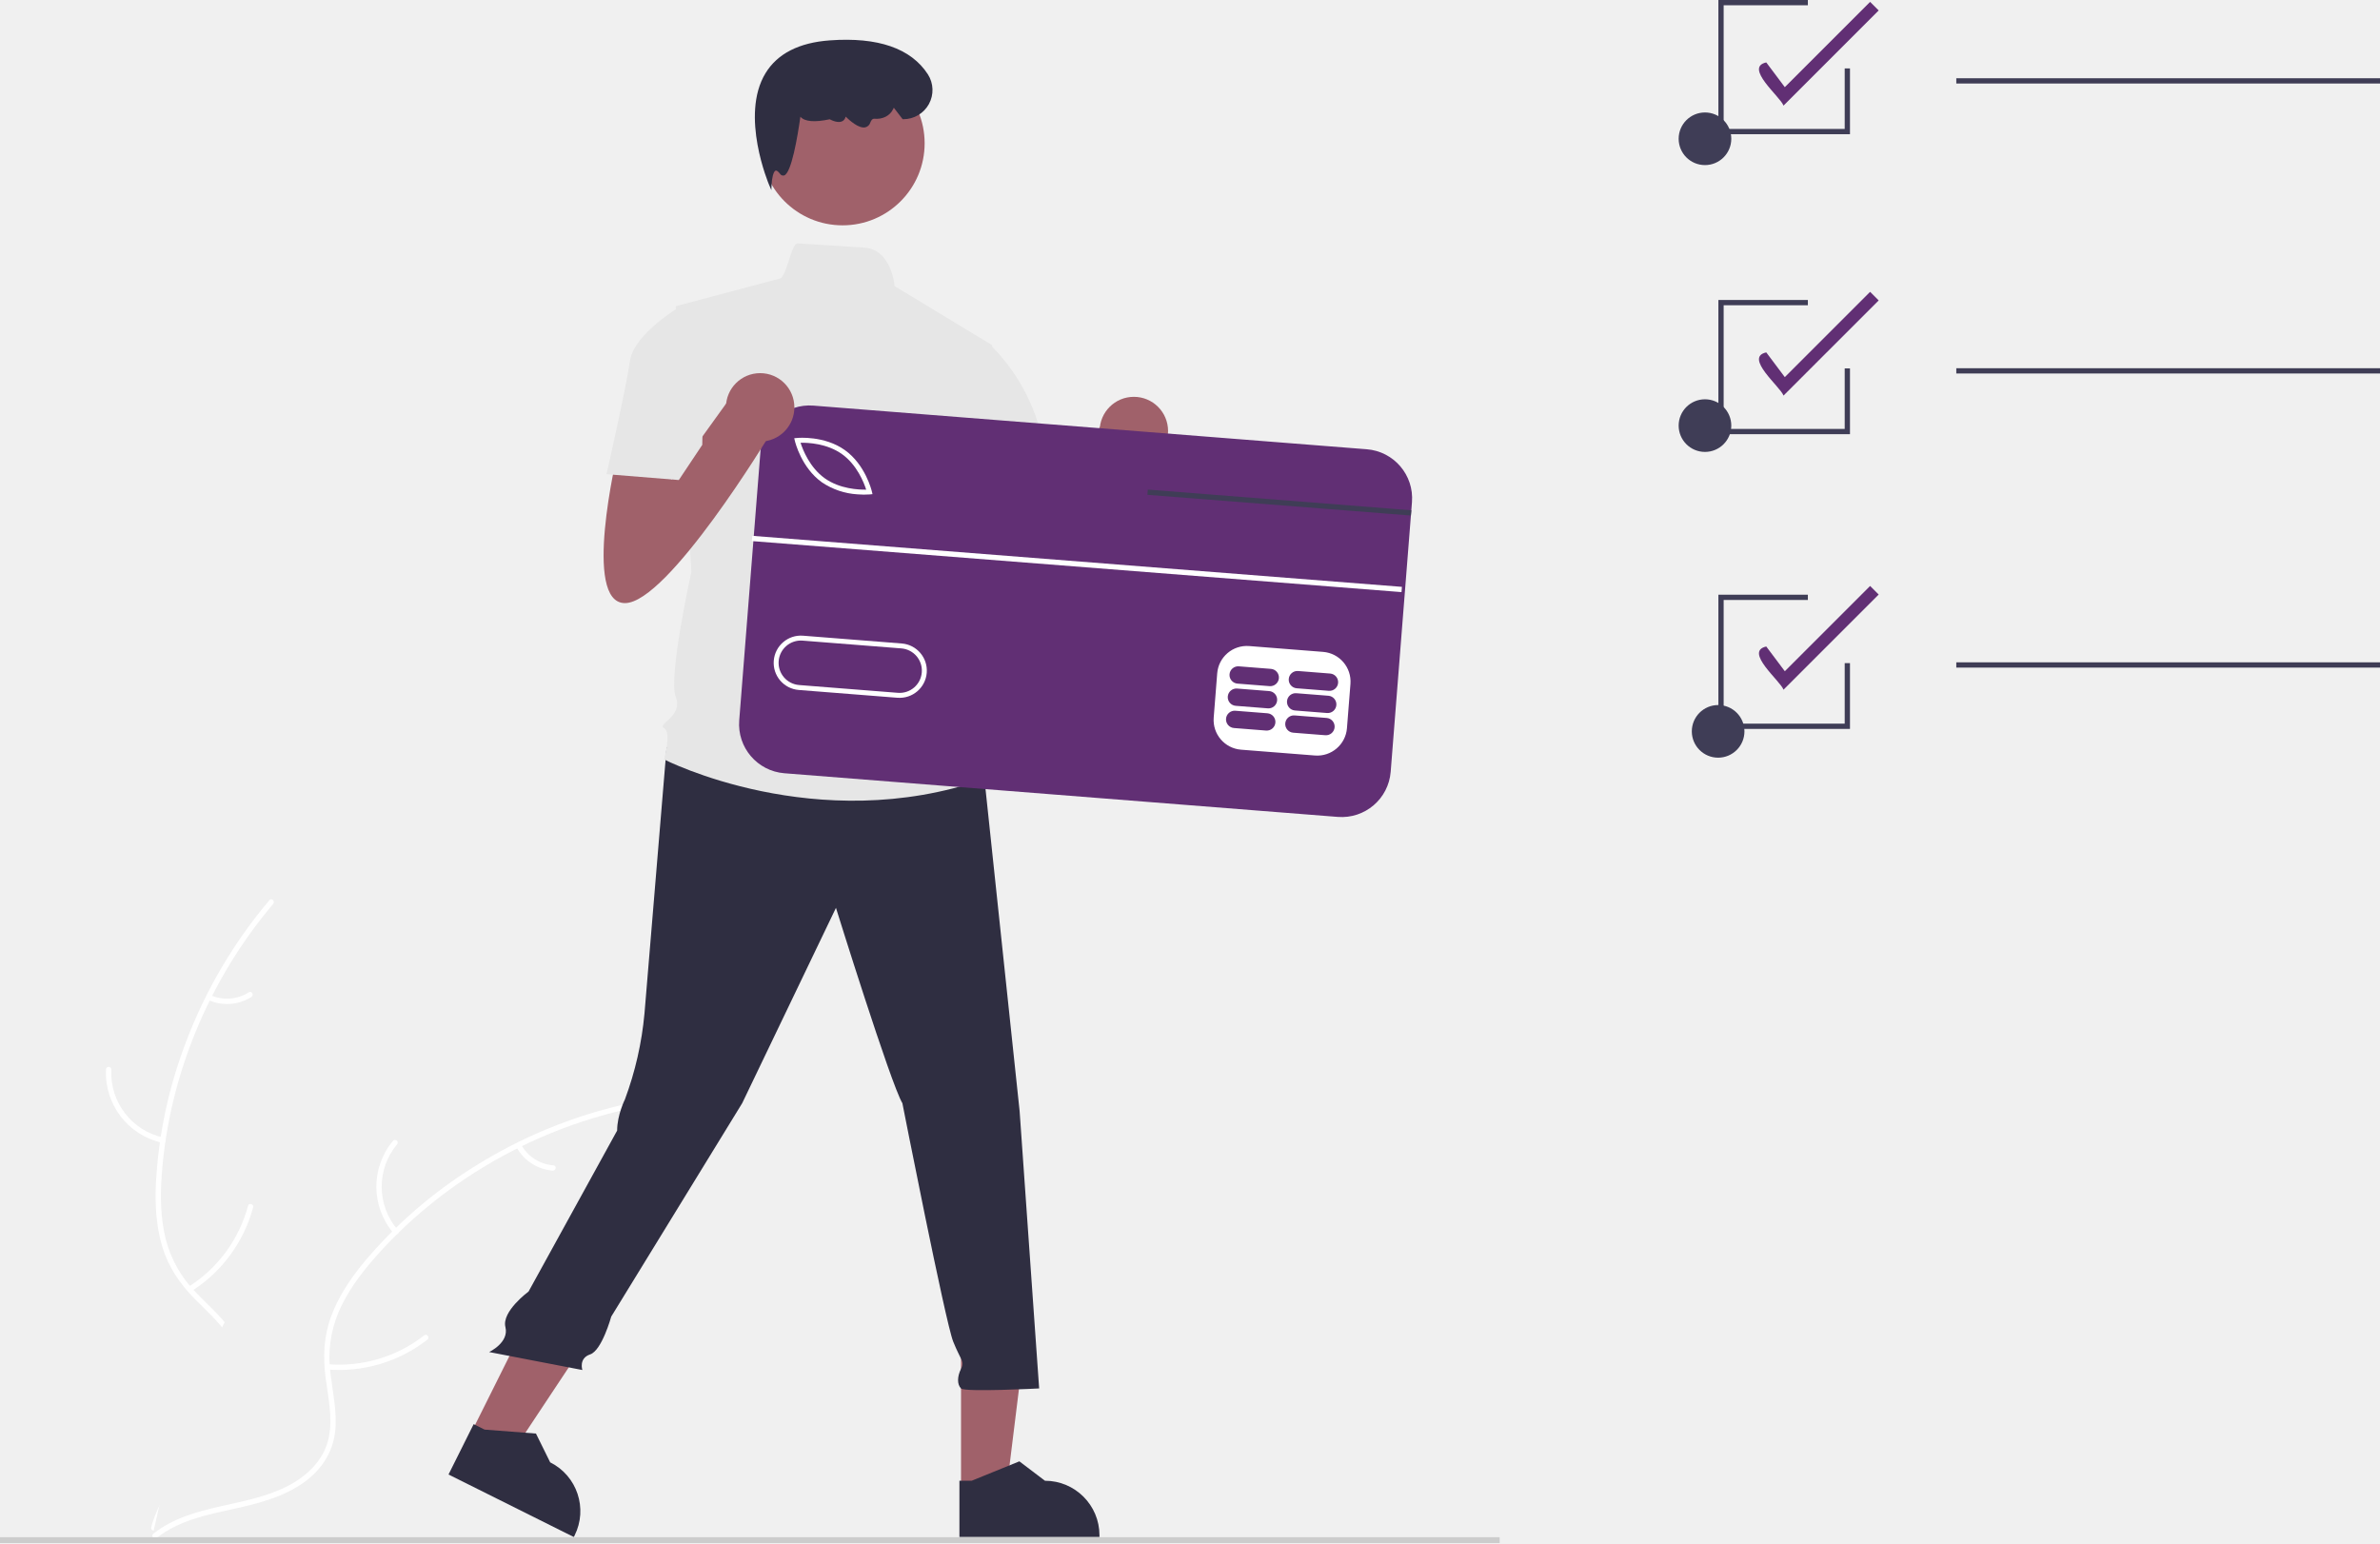
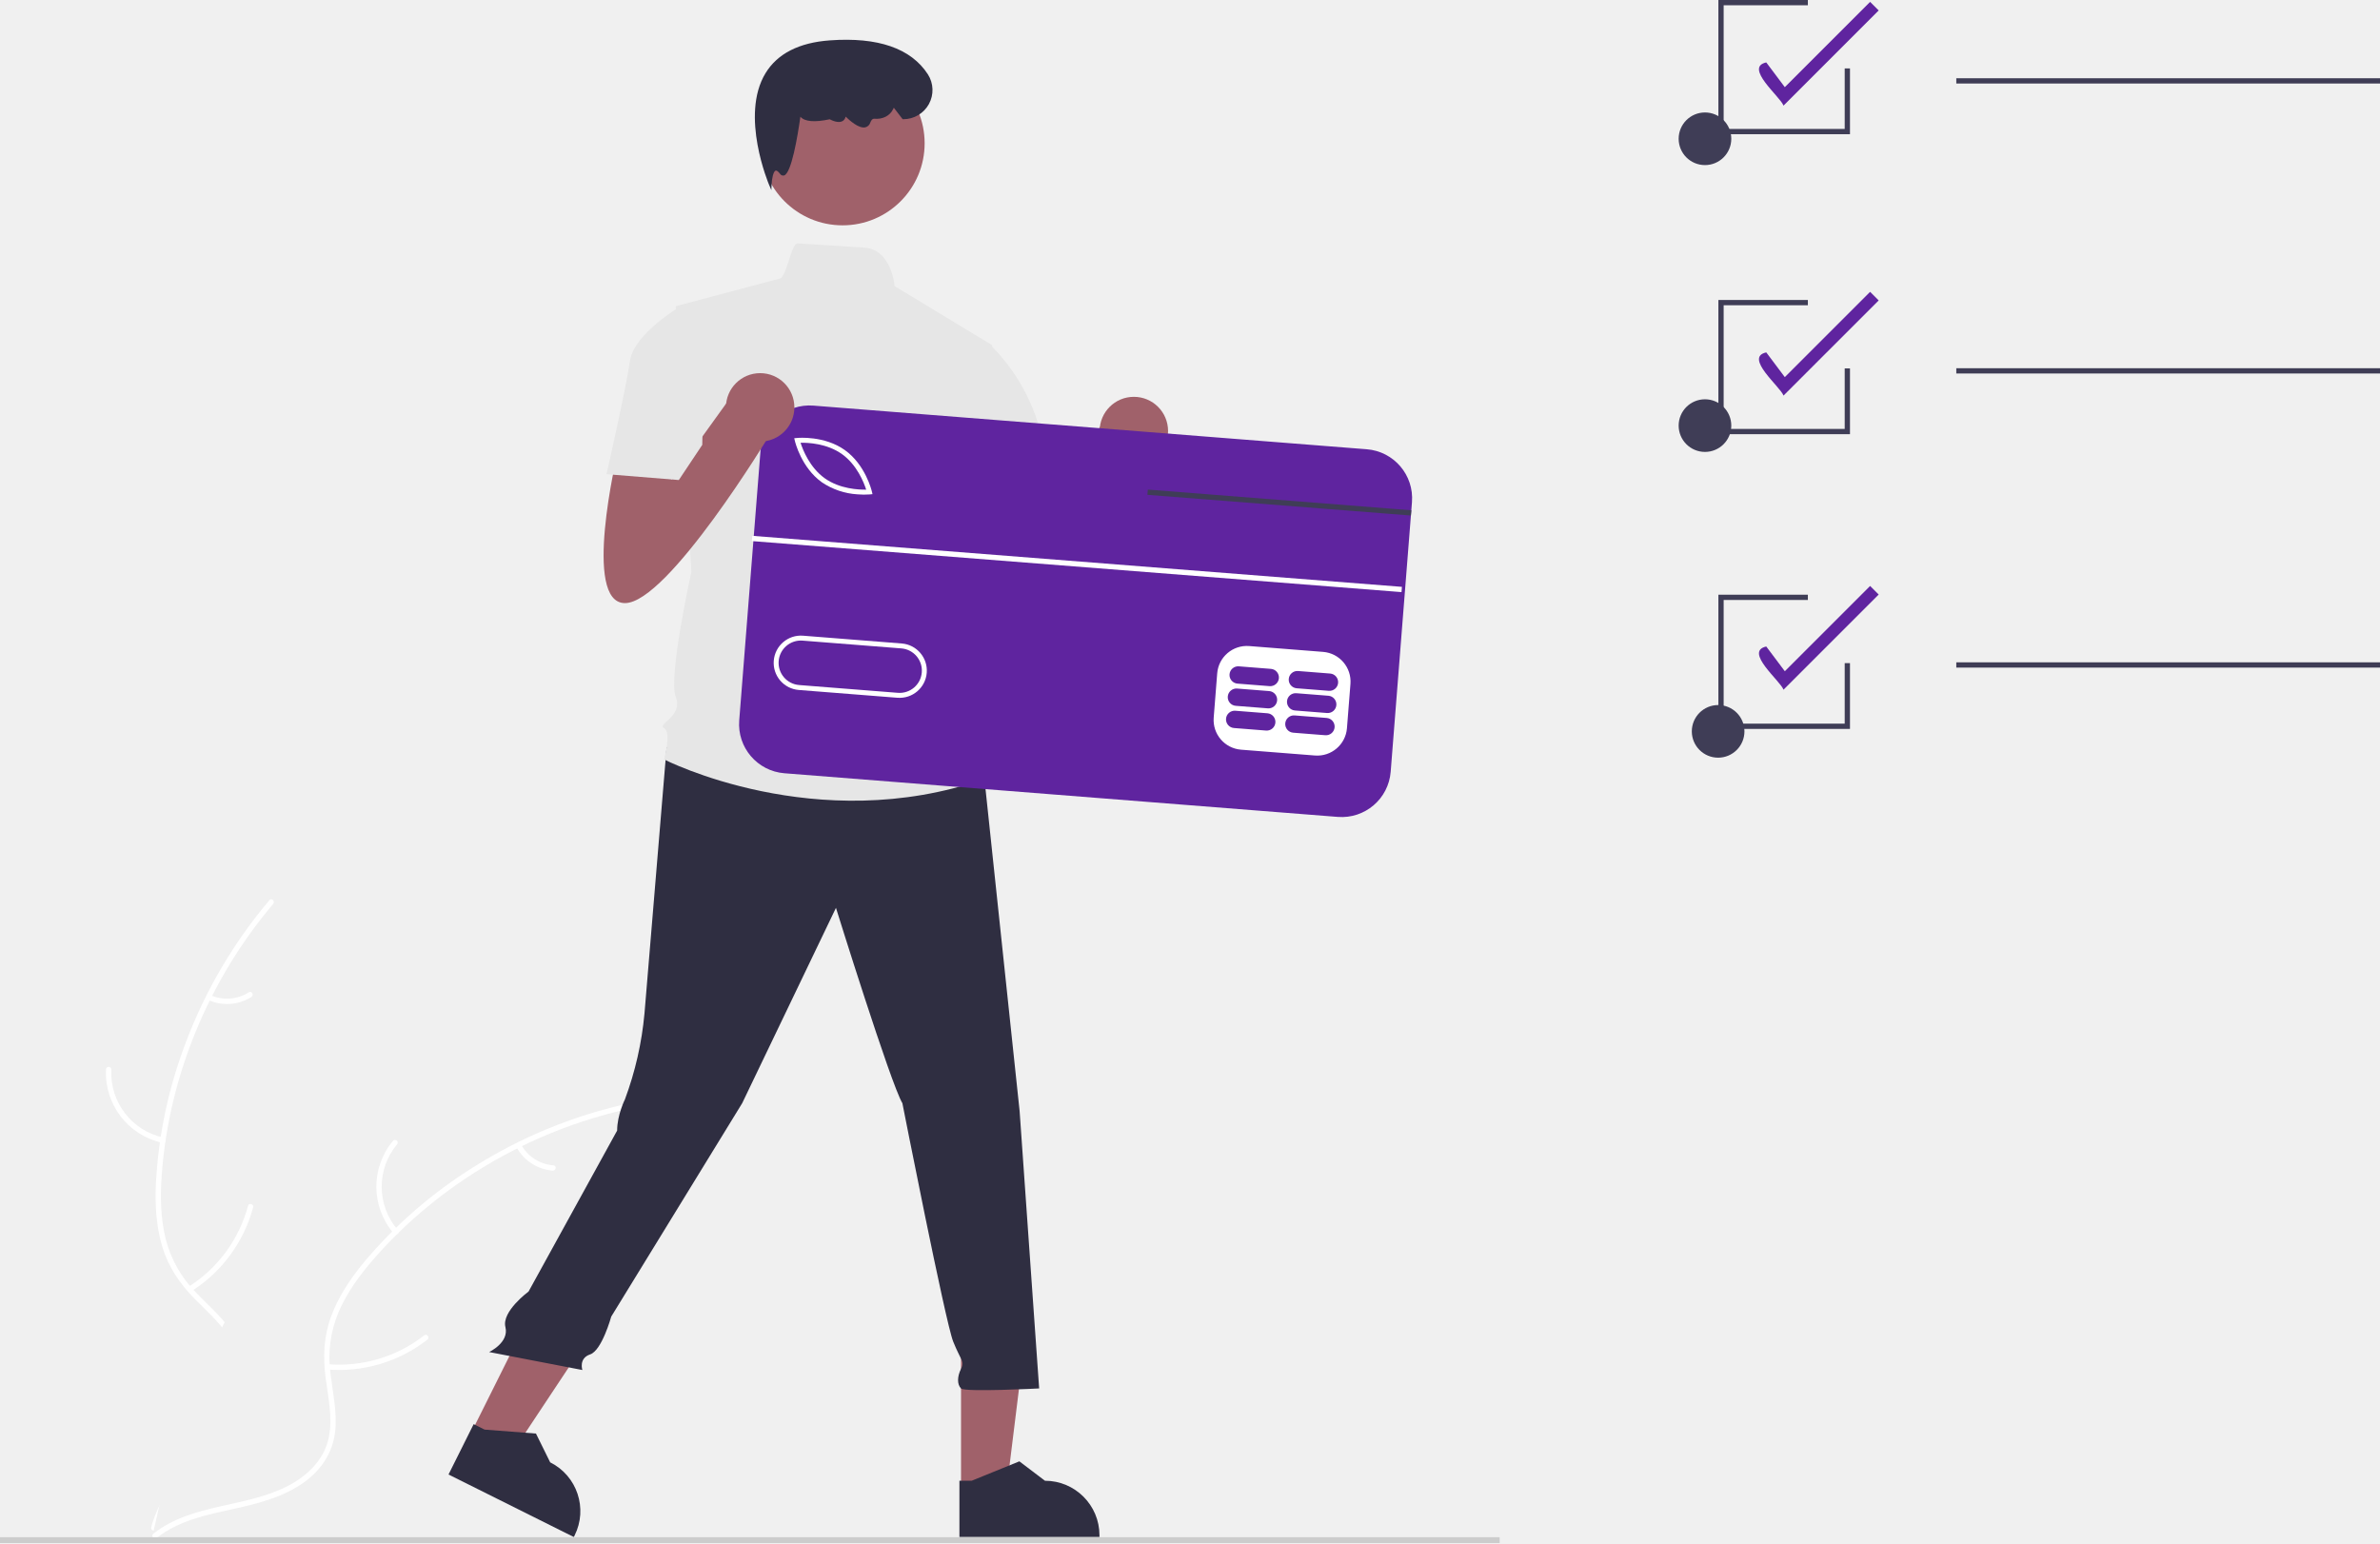
<svg xmlns="http://www.w3.org/2000/svg" id="bd2ba1ec-e736-43dc-bb00-e60daf8e81b7" data-name="Layer 1" width="904.362" height="586.406" viewBox="0 0 904.362 586.406">
  <path d="M176.481,606.861c4.482-45.747,31.57-91.412,74.671-107.385a211.783,211.783,0,0,0,3.8,145.354c7.154,17.901,16.974,37.067,11.164,55.449-3.615,11.437-12.957,20.359-23.51,26.061-10.554,5.702-22.356,8.596-34.01,11.434l-2.257,1.968C186.637,698.212,172,652.608,176.481,606.861Z" transform="translate(-147.8192 -156.7972)" fill="#f0f0f0" />
  <path d="M251.607,500.327c-24.335,28.724-39.652,65.407-42.33,103.015-.579,8.131-.459,16.429,1.523,24.376a44.709,44.709,0,0,0,11.656,20.44c5.154,5.374,11.048,10.274,14.805,16.808,3.961,6.886,4.313,14.819,1.919,22.306-2.928,9.16-8.974,16.722-15.142,23.912-6.849,7.983-14.09,16.165-16.818,26.582-.331,1.262-2.27.675-1.94-.585,4.747-18.124,21.942-28.797,29.847-45.215,3.689-7.661,5.091-16.481,1.24-24.366-3.367-6.895-9.441-11.954-14.706-17.35-5.529-5.666-9.818-11.929-12.142-19.561-2.378-7.807-2.823-16.118-2.454-24.228a175.619,175.619,0,0,1,11.431-53.685,184.227,184.227,0,0,1,31.732-53.932c.841-.992,2.215.498,1.38,1.484Z" transform="translate(-147.8192 -156.7972)" fill="#fff" />
  <path d="M209.502,591.072a27.158,27.158,0,0,1-21.407-27.901,1.014,1.014,0,0,1,2.026.048,25.148,25.148,0,0,0,19.966,25.913c1.276.268.684,2.206-.585,1.94Z" transform="translate(-147.8192 -156.7972)" fill="#fff" />
  <path d="M219.483,645.778a52.346,52.346,0,0,0,22.582-30.746c.335-1.261,2.274-.675,1.94.585a54.447,54.447,0,0,1-23.563,31.946c-1.106.695-2.058-1.093-.958-1.785Z" transform="translate(-147.8192 -156.7972)" fill="#fff" />
  <path d="M227.849,534.99a15.373,15.373,0,0,0,14.544-1.119c1.096-.709,2.047,1.081.958,1.785a17.227,17.227,0,0,1-16.087,1.274,1.047,1.047,0,0,1-.677-1.262,1.018,1.018,0,0,1,1.262-.677Z" transform="translate(-147.8192 -156.7972)" fill="#fff" />
  <path d="M385.833,577.466c-.672.462-1.344.924-2.016,1.404a202.453,202.453,0,0,0-25.35,20.878c-.618.581-1.235,1.178-1.835,1.775a213.431,213.431,0,0,0-44.683,64.638,207.267,207.267,0,0,0-10.584,29.66c-3.826,14.005-6.859,29.495-14.853,41.077a35.558,35.558,0,0,1-2.68,3.491L208.915,742.342c-.172-.081-.345-.145-.519-.226l-2.988.215c.106-.533.228-1.083.335-1.616.06-.309.138-.619.198-.929.046-.206.092-.413.121-.602.015-.069.031-.138.046-.189.029-.189.077-.361.106-.533q1.008-4.619,2.085-9.239c-0-.017-0-.017.016-.035,5.529-23.457,13.065-46.658,23.884-67.978.326-.641.65-1.3,1.01-1.942A197.78,197.78,0,0,1,250.266,631.867a174.848,174.848,0,0,1,11.293-13.618,145.397,145.397,0,0,1,35.662-28.193c26.5-14.887,57.465-21.134,86.407-13.216C384.368,577.042,385.092,577.245,385.833,577.466Z" transform="translate(-147.8192 -156.7972)" fill="#f0f0f0" />
  <path d="M385.689,578.421c-36.724,8.283-71.04,28.351-95.82,56.766-5.357,6.143-10.258,12.841-13.461,20.38a44.709,44.709,0,0,0-2.999,23.338c.879,7.394,2.635,14.855,1.702,22.334-.984,7.883-5.478,14.429-11.897,18.966-7.853,5.551-17.233,7.949-26.487,9.976-10.275,2.25-20.983,4.424-29.433,11.099-1.024.809-2.219-.827-1.197-1.635,14.702-11.613,34.857-9.782,51.054-18.132,7.558-3.896,13.987-10.094,15.66-18.708,1.463-7.533-.341-15.229-1.296-22.707-1.003-7.853-.657-15.436,2.083-22.929,2.802-7.665,7.45-14.569,12.627-20.822a175.619,175.619,0,0,1,41.449-35.983A184.227,184.227,0,0,1,385.481,576.405c1.269-.286,1.468,1.731.208,2.015Z" transform="translate(-147.8192 -156.7972)" fill="#fff" />
  <path d="M297.436,625.526a27.158,27.158,0,0,1-.294-35.166c.839-.998,2.429.259,1.588,1.258a25.148,25.148,0,0,0,.341,32.711c.857.982-.783,2.173-1.635,1.197Z" transform="translate(-147.8192 -156.7972)" fill="#fff" />
  <path d="M272.469,675.215a52.346,52.346,0,0,0,36.542-10.953c1.027-.805,2.222.831,1.197,1.635a54.447,54.447,0,0,1-38.048,11.321c-1.301-.11-.985-2.112.31-2.002Z" transform="translate(-147.8192 -156.7972)" fill="#fff" />
  <path d="M345.851,591.793a15.373,15.373,0,0,0,12.286,7.863c1.302.094.984,2.095-.31,2.002a17.227,17.227,0,0,1-13.611-8.669,1.047,1.047,0,0,1,.219-1.416,1.018,1.018,0,0,1,1.416.219Z" transform="translate(-147.8192 -156.7972)" fill="#fff" />
-   <path d="M825.522,196.935c-1.119-3.303-15.145-14.53-6.55-16.417l7.049,9.399,32.407-32.406,3.259,3.259Z" transform="translate(-147.8192 -156.7972)" fill="#612f74" />
-   <path d="M825.522,307.129c-1.119-3.303-15.145-14.53-6.55-16.417l7.049,9.399,32.407-32.406,3.259,3.259Z" transform="translate(-147.8192 -156.7972)" fill="#612f74" />
-   <path d="M825.522,418.897c-1.119-3.303-15.145-14.53-6.55-16.417l7.049,9.399,32.407-32.406,3.259,3.259Z" transform="translate(-147.8192 -156.7972)" fill="#612f74" />
+   <path d="M825.522,196.935c-1.119-3.303-15.145-14.53-6.55-16.417l7.049,9.399,32.407-32.406,3.259,3.259Z" transform="translate(-147.8192 -156.7972)" fill="#5f249f" />
+   <path d="M825.522,307.129c-1.119-3.303-15.145-14.53-6.55-16.417l7.049,9.399,32.407-32.406,3.259,3.259Z" transform="translate(-147.8192 -156.7972)" fill="#5f249f" />
+   <path d="M825.522,418.897c-1.119-3.303-15.145-14.53-6.55-16.417l7.049,9.399,32.407-32.406,3.259,3.259Z" transform="translate(-147.8192 -156.7972)" fill="#5f249f" />
  <circle cx="647.862" cy="161.738" r="10" fill="#3f3d56" />
  <circle cx="647.862" cy="52.738" r="10" fill="#3f3d56" />
  <rect x="743.362" y="29.738" width="161" height="2" fill="#3f3d56" />
  <circle cx="652.862" cy="277.932" r="10" fill="#3f3d56" />
  <rect x="743.362" y="139.932" width="161" height="2" fill="#3f3d56" />
  <rect x="743.362" y="251.7" width="161" height="2" fill="#3f3d56" />
  <polygon points="702.96 277 652.96 277 652.96 226 686.96 226 686.96 228 654.96 228 654.96 275 700.96 275 700.96 252 702.96 252 702.96 277" fill="#3f3d56" />
  <polygon points="702.96 165 652.96 165 652.96 114 686.96 114 686.96 116 654.96 116 654.96 163 700.96 163 700.96 140 702.96 140 702.96 165" fill="#3f3d56" />
  <polygon points="702.96 51 652.96 51 652.96 0 686.96 0 686.96 2 654.96 2 654.96 49 700.96 49 700.96 26 702.96 26 702.96 51" fill="#3f3d56" />
  <path d="M524.324,338.569s-13.363,56.421,2.97,56.421S582.23,331.145,582.23,331.145L568.867,314.813l-23.985,33.3-1.256-16.967Z" transform="translate(-147.8192 -156.7972)" fill="#a0616a" />
  <circle cx="430.85" cy="163.801" r="13" fill="#a0616a" />
  <polygon points="365.175 566.048 382.478 566.047 390.711 499.301 365.171 499.302 365.175 566.048" fill="#a0616a" />
  <path d="M512.384,740.897l53.213-.002v-.673a20.713,20.713,0,0,0-20.712-20.712H544.884l-9.72-7.374-18.135,7.375-4.645 0Z" transform="translate(-147.8192 -156.7972)" fill="#2f2e41" />
  <polygon points="179.038 544.459 194.521 552.185 231.693 496.14 208.841 484.736 179.038 544.459" fill="#a0616a" />
  <path d="M318.25,717.136l47.613,23.761.301-.602a20.713,20.713,0,0,0-9.283-27.781l-.001-.001-5.404-10.939-19.52-1.5-4.156-2.074Z" transform="translate(-147.8192 -156.7972)" fill="#2f2e41" />
  <rect y="584.165" width="569.85" height="2.241" fill="#ccc" />
  <path d="M401.117,440.925s-6.915,83.148-8.4,100.966a126.71,126.71,0,0,1-7.424,32.665s-2.97,5.939-2.97,11.878l-33.655,61.164s-10.284,7.559-8.8,13.498-6.2,9.502-6.2,9.502l35.442,6.831s-1.485-4.454,2.97-5.939,8-14.363,8-14.363l49.756-81.086L465.471,501.802s20.787,66.815,25.241,74.238c0,0,16.332,83.147,19.302,90.571s4.454,7.424,2.97,10.393-1.485,5.939,0,7.424,29.695,0,29.695,0l-7.424-105.419L521.892,452.805l-68.299-20.787Z" transform="translate(-147.8192 -156.7972)" fill="#2f2e41" />
  <circle cx="320.167" cy="54.452" r="31.18" fill="#a0616a" />
  <path d="M524.862,287.995l-37.118-22.489s-1.029-13.965-11.605-14.622c-5.31-.33-13.277-.834-25.235-1.605-2.527-.163-4.232,13.662-7.128,13.475l-39.181,10.393,5.939,100.964s-8.909,40.089-5.939,47.513-7.424,10.393-4.454,11.878,0,11.878,0,11.878,57.906,29.695,121.751,7.424l-5.939-19.302a15.58,15.58,0,0,0-2.97-14.848s5.939-8.909-1.485-16.332c0,0,2.97-13.363-4.454-19.302l-1.485-20.787,4.454-10.393Z" transform="translate(-147.8192 -156.7972)" fill="#e6e6e6" />
  <path d="M440.93,229.061l-.872-2.024c-.112-.262-11.139-26.329-1.365-42.408,4.524-7.444,12.751-11.646,24.452-12.49,18.307-1.324,30.837,3.019,37.251,12.898a11.075,11.075,0,0,1-9.335,17.061h-.246l-3.364-4.368-.196.425c-1.218,2.635-4.015,4.077-7.291,3.761-.557-.04-1.051.441-1.447,1.47a2.615,2.615,0,0,1-1.958,1.814c-2.42.471-5.871-2.578-7.415-4.097a2.478,2.478,0,0,1-1.155,1.701c-1.627.939-4.16-.288-4.887-.678-5.792,1.23-9.541.901-11.146-.977-1.089,7.704-3.426,21.57-6.228,22.338a1.401,1.401,0,0,1-1.529-.668c-.675-.876-1.278-1.312-1.654-1.19-.912.29-1.45,3.292-1.527,5.229Z" transform="translate(-147.8192 -156.7972)" fill="#2f2e41" />
  <path d="M508.529,289.48l14.811-2.406a72.314,72.314,0,0,1,20.823,38.041c4.454,23.756,5.939,28.211,5.939,28.211l-35.634,8.909-19.302-37.119Z" transform="translate(-147.8192 -156.7972)" fill="#e6e6e6" />
  <rect x="496.825" y="270.454" width="116.395" height="234.311" transform="translate(-22.85274 753.6348) rotate(-85.48966)" fill="#fff" />
-   <path d="M467.762,329.37c-5.716-4.082-12.974-4.377-15.746-4.319.846,2.64,3.474,9.412,9.191,13.496,5.73,4.092,12.979,4.379,15.747,4.321C476.108,340.229,473.479,333.455,467.762,329.37Z" transform="translate(-147.8192 -156.7972)" fill="#612f74" />
-   <path d="M490.313,403.204l-37.507-2.959a8.465,8.465,0,1,0-1.331,16.878h0l37.507,2.959a8.465,8.465,0,0,0,1.331-16.878Z" transform="translate(-147.8192 -156.7972)" fill="#612f74" />
-   <path d="M667.183,327.527l-210.29-16.59a18.683,18.683,0,0,0-20.092,17.159L428.714,430.547a18.693,18.693,0,0,0,17.162,20.101l210.29,16.59a18.683,18.683,0,0,0,20.092-17.159l7.686-97.375.155-1.989.245-3.096A18.683,18.683,0,0,0,667.183,327.527Zm-6.21,89.138-1.332,16.879a11.315,11.315,0,0,1-12.142,10.361l-28.133-2.217A11.315,11.315,0,0,1,609.005,429.546l1.333-16.879A11.319,11.319,0,0,1,622.479,402.307l28.124,2.219A11.329,11.329,0,0,1,660.973,416.665ZM441.84,407.864a10.346,10.346,0,0,1,11.114-9.491l37.506,2.961a10.342,10.342,0,1,1-1.609,20.622l-.019.005-37.506-2.961A10.334,10.334,0,0,1,441.84,407.864Zm8.029-83.482-.256-1.049,1.079-.099c.422-.045,10.399-.941,18.165,4.607,7.766,5.548,10.148,15.281,10.251,15.688l.247,1.052-1.076.109a28.423,28.423,0,0,1-4.589-.03,27.137,27.137,0,0,1-13.578-4.586C452.344,334.525,449.963,324.792,449.869,324.382Z" transform="translate(-147.8192 -156.7972)" fill="#612f74" />
-   <path d="M629.423,427.859l-12.19-.962a3.292,3.292,0,0,0-.518,6.564l12.19.962a3.292,3.292,0,0,0,.518-6.564Z" transform="translate(-147.8192 -156.7972)" fill="#612f74" />
-   <path d="M651.927,429.634l-12.19-.962a3.292,3.292,0,0,0-.518,6.564l12.19.962a3.292,3.292,0,0,0,.518-6.564Z" transform="translate(-147.8192 -156.7972)" fill="#612f74" />
-   <path d="M630.088,419.42l-12.19-.962a3.292,3.292,0,0,0-.518,6.564l12.19.962a3.292,3.292,0,0,0,.518-6.564Z" transform="translate(-147.8192 -156.7972)" fill="#612f74" />
-   <path d="M652.592,421.195l-12.19-.962a3.292,3.292,0,0,0-.518,6.564l12.19.962a3.292,3.292,0,0,0,.518-6.564Z" transform="translate(-147.8192 -156.7972)" fill="#612f74" />
-   <path d="M630.754,410.981l-12.19-.962a3.292,3.292,0,0,0-.518,6.564l12.19.962a3.292,3.292,0,0,0,.518-6.564Z" transform="translate(-147.8192 -156.7972)" fill="#612f74" />
-   <path d="M653.258,412.756l-12.19-.962a3.292,3.292,0,0,0-.518,6.564l12.19.962a3.292,3.292,0,0,0,.518-6.564Z" transform="translate(-147.8192 -156.7972)" fill="#612f74" />
+   <path d="M467.762,329.37c-5.716-4.082-12.974-4.377-15.746-4.319.846,2.64,3.474,9.412,9.191,13.496,5.73,4.092,12.979,4.379,15.747,4.321C476.108,340.229,473.479,333.455,467.762,329.37Z" transform="translate(-147.8192 -156.7972)" fill="#5f249f" />
+   <path d="M490.313,403.204l-37.507-2.959a8.465,8.465,0,1,0-1.331,16.878h0l37.507,2.959a8.465,8.465,0,0,0,1.331-16.878Z" transform="translate(-147.8192 -156.7972)" fill="#5f249f" />
+   <path d="M667.183,327.527l-210.29-16.59a18.683,18.683,0,0,0-20.092,17.159L428.714,430.547a18.693,18.693,0,0,0,17.162,20.101l210.29,16.59a18.683,18.683,0,0,0,20.092-17.159l7.686-97.375.155-1.989.245-3.096A18.683,18.683,0,0,0,667.183,327.527Zm-6.21,89.138-1.332,16.879a11.315,11.315,0,0,1-12.142,10.361l-28.133-2.217A11.315,11.315,0,0,1,609.005,429.546l1.333-16.879A11.319,11.319,0,0,1,622.479,402.307l28.124,2.219A11.329,11.329,0,0,1,660.973,416.665ZM441.84,407.864a10.346,10.346,0,0,1,11.114-9.491l37.506,2.961a10.342,10.342,0,1,1-1.609,20.622l-.019.005-37.506-2.961A10.334,10.334,0,0,1,441.84,407.864Zm8.029-83.482-.256-1.049,1.079-.099c.422-.045,10.399-.941,18.165,4.607,7.766,5.548,10.148,15.281,10.251,15.688l.247,1.052-1.076.109a28.423,28.423,0,0,1-4.589-.03,27.137,27.137,0,0,1-13.578-4.586C452.344,334.525,449.963,324.792,449.869,324.382Z" transform="translate(-147.8192 -156.7972)" fill="#5f249f" />
+   <path d="M629.423,427.859l-12.19-.962a3.292,3.292,0,0,0-.518,6.564l12.19.962a3.292,3.292,0,0,0,.518-6.564Z" transform="translate(-147.8192 -156.7972)" fill="#5f249f" />
+   <path d="M651.927,429.634l-12.19-.962a3.292,3.292,0,0,0-.518,6.564l12.19.962a3.292,3.292,0,0,0,.518-6.564Z" transform="translate(-147.8192 -156.7972)" fill="#5f249f" />
+   <path d="M630.088,419.42l-12.19-.962a3.292,3.292,0,0,0-.518,6.564l12.19.962a3.292,3.292,0,0,0,.518-6.564Z" transform="translate(-147.8192 -156.7972)" fill="#5f249f" />
+   <path d="M652.592,421.195l-12.19-.962a3.292,3.292,0,0,0-.518,6.564l12.19.962a3.292,3.292,0,0,0,.518-6.564Z" transform="translate(-147.8192 -156.7972)" fill="#5f249f" />
+   <path d="M630.754,410.981l-12.19-.962a3.292,3.292,0,0,0-.518,6.564l12.19.962a3.292,3.292,0,0,0,.518-6.564Z" transform="translate(-147.8192 -156.7972)" fill="#5f249f" />
+   <path d="M653.258,412.756l-12.19-.962a3.292,3.292,0,0,0-.518,6.564l12.19.962a3.292,3.292,0,0,0,.518-6.564Z" transform="translate(-147.8192 -156.7972)" fill="#5f249f" />
  <rect x="556.023" y="247.309" width="2.001" height="247.613" transform="translate(-4.39383 740.5675) rotate(-85.50837)" fill="#fff" />
  <polygon points="536.278 193.917 536.123 195.907 527.532 195.233 435.999 188.043 436.164 186.051 527.687 193.243 536.278 193.917" fill="#3f3d56" />
  <path d="M382.324,329.569s-13.363,56.421,2.97,56.421S440.23,322.145,440.23,322.145L426.867,305.813l-23.985,33.3-1.256-16.967Z" transform="translate(-147.8192 -156.7972)" fill="#a0616a" />
  <circle cx="288.85" cy="154.801" r="13" fill="#a0616a" />
  <path d="M415.412,282.056l-8.909-8.909s-17.817,10.393-19.302,20.787-8.909,43.058-8.909,43.058l27.468,2.227,8.909-13.363Z" transform="translate(-147.8192 -156.7972)" fill="#e6e6e6" />
</svg>
